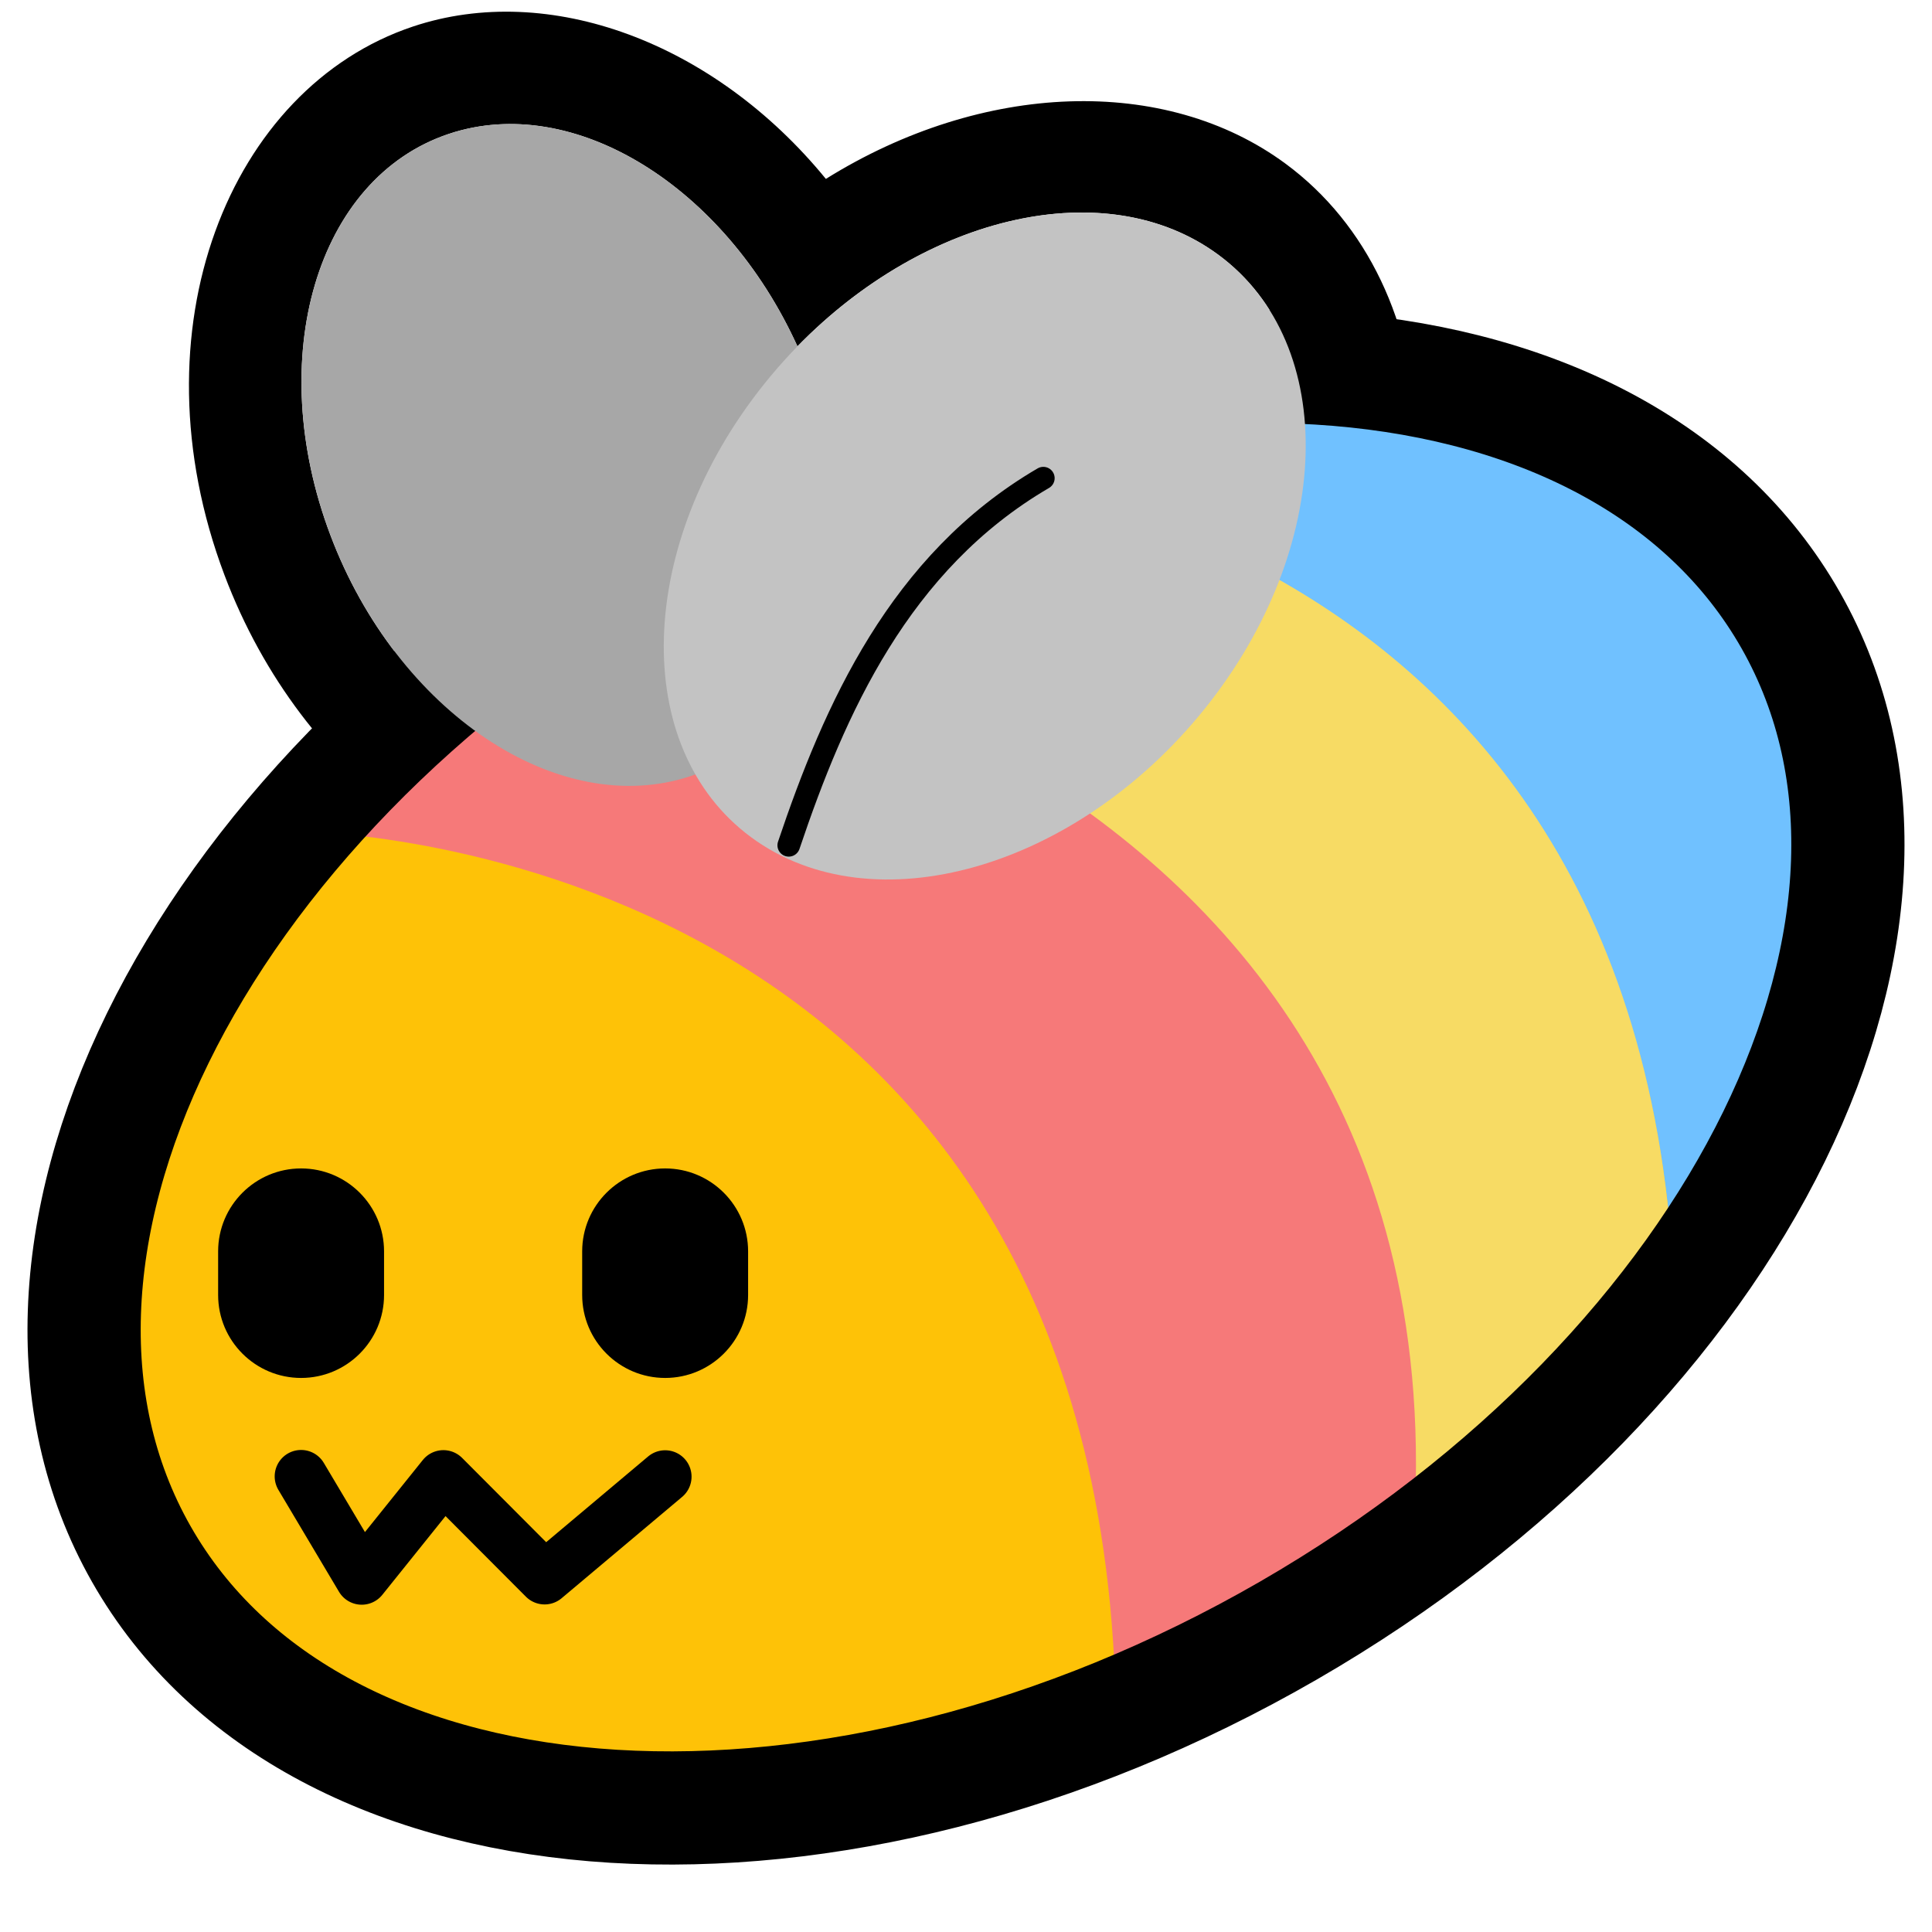
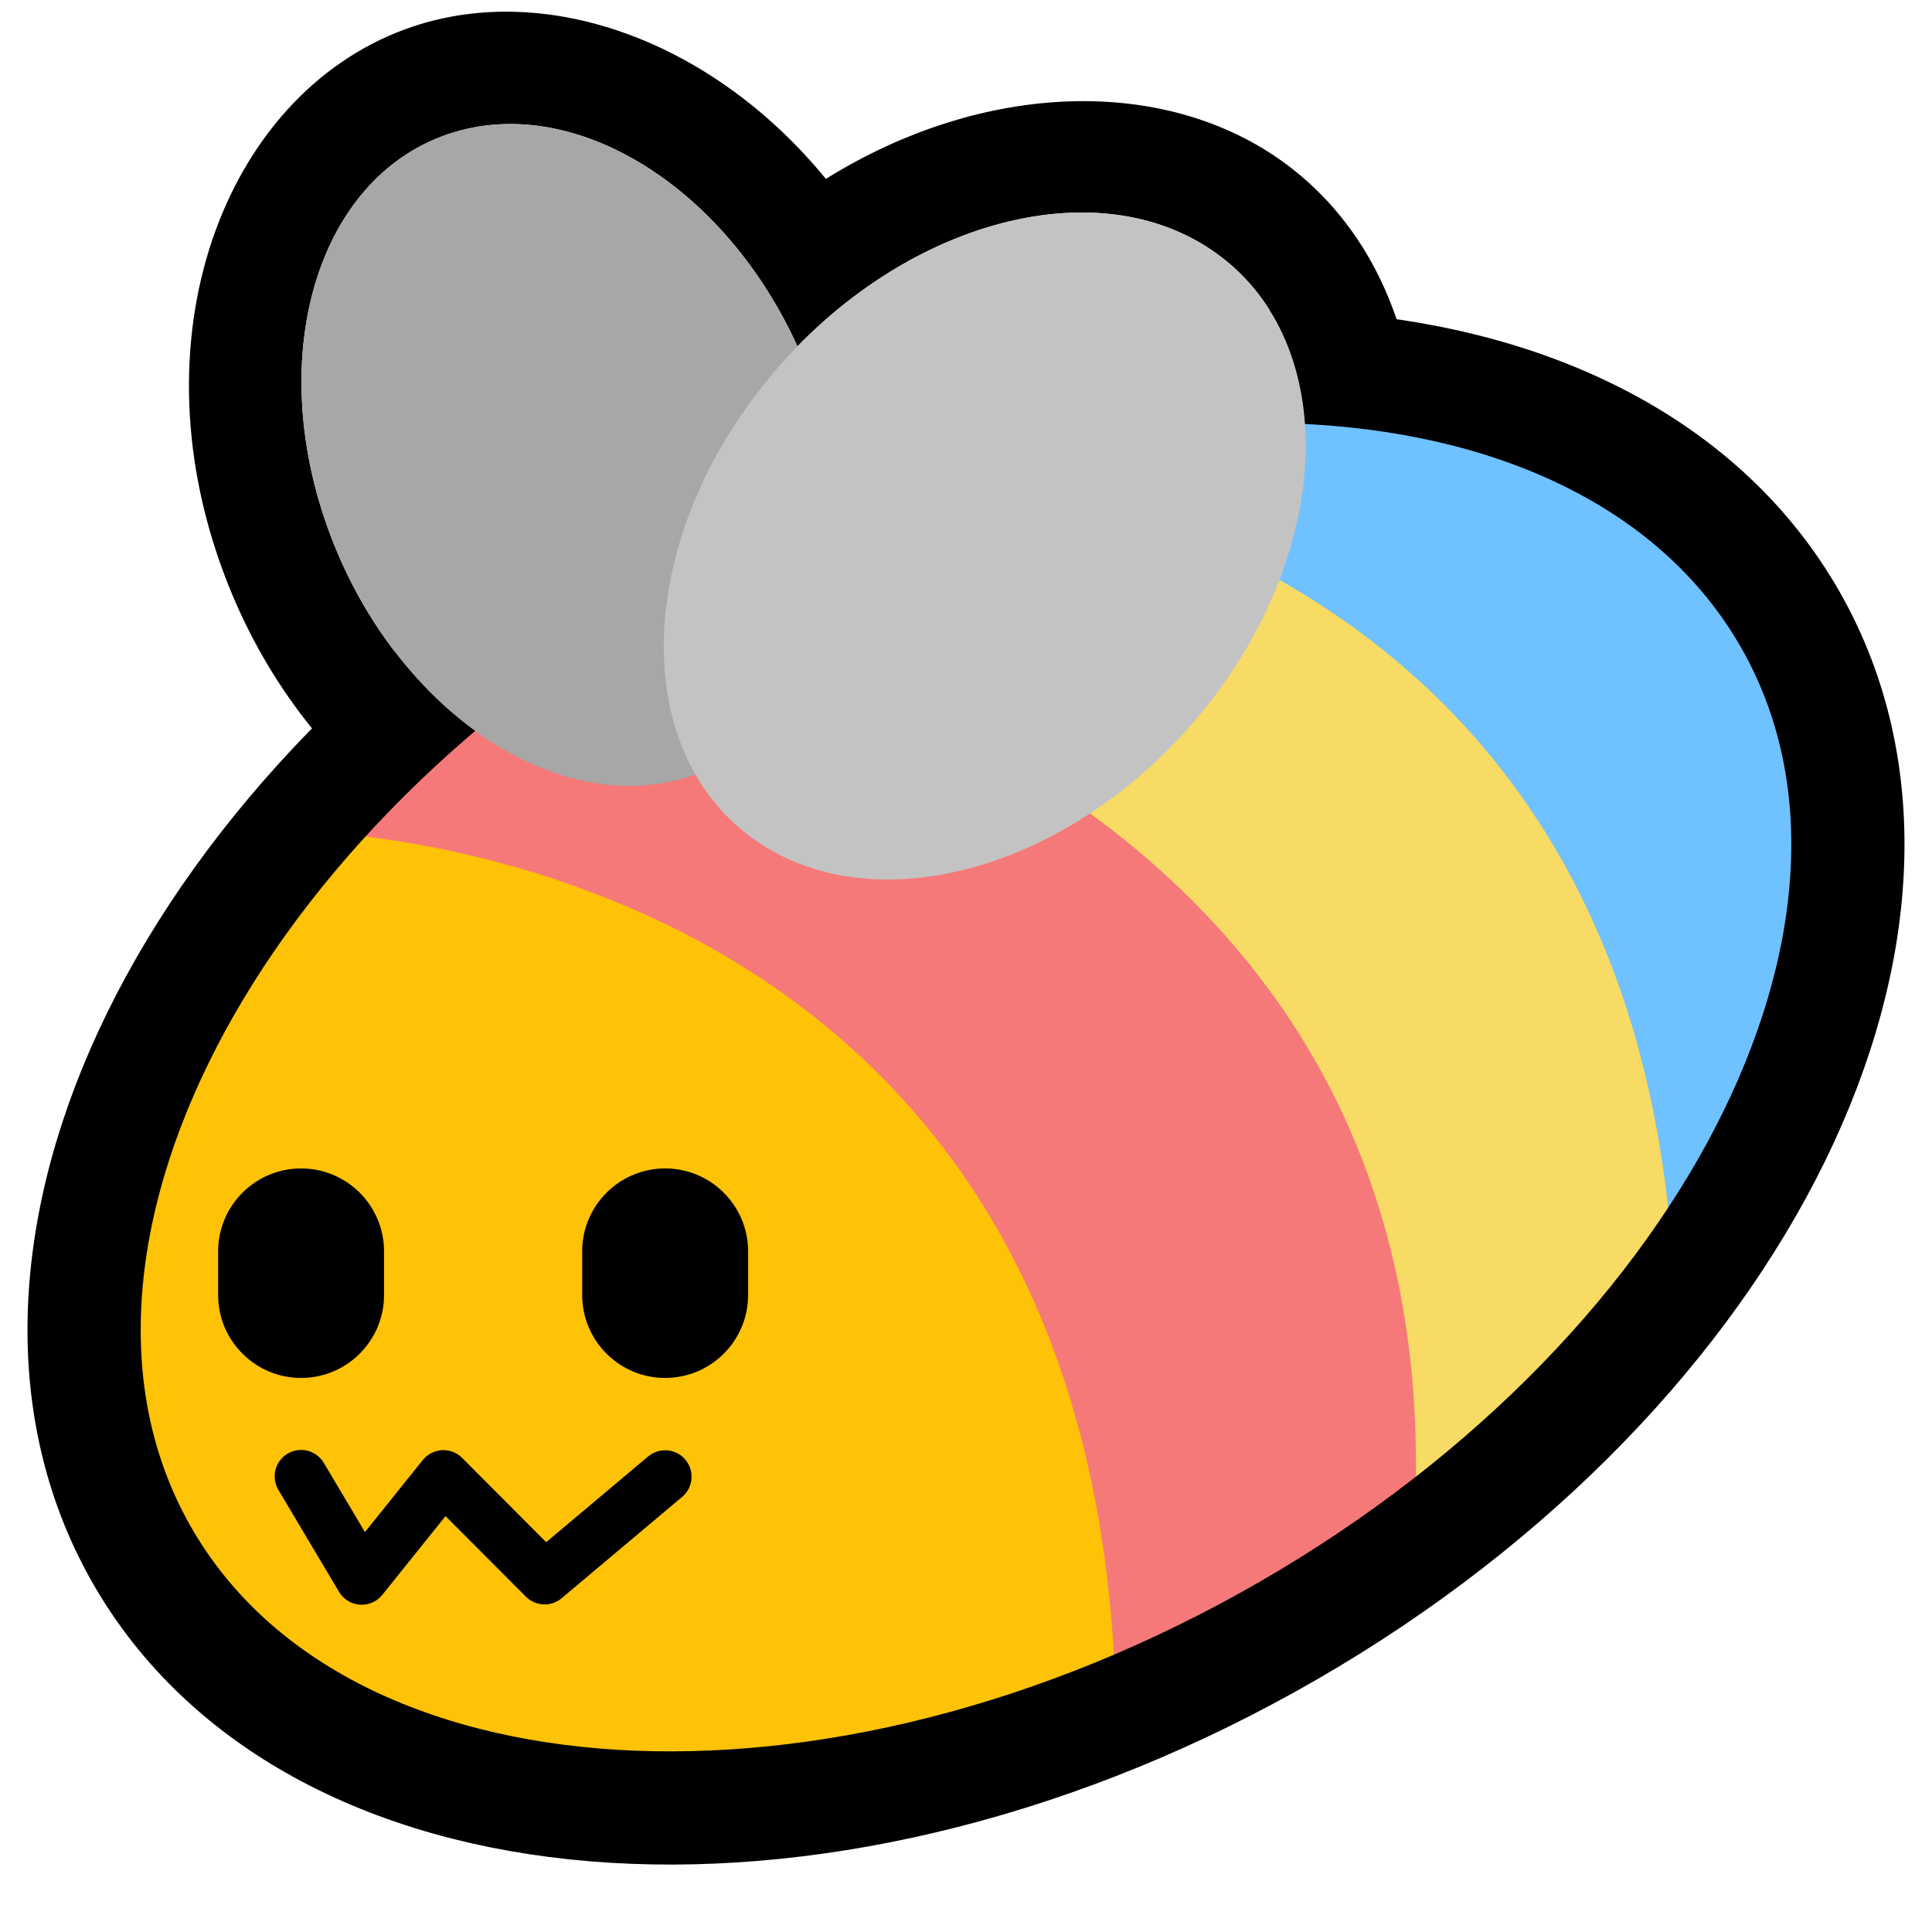
<svg xmlns="http://www.w3.org/2000/svg" width="100%" height="100%" viewBox="0 0 256 256" version="1.1" xml:space="preserve" style="fill-rule:evenodd;clip-rule:evenodd;stroke-linecap:round;stroke-linejoin:round;stroke-miterlimit:1.5;">
  <rect id="blobbee_flag_pan" x="-0" y="0" width="256" height="256" style="fill:none;" />
  <path id="Wings-outline" d="M85.911,118.96C64.22,119.951 40.081,103.608 29.74,76.187C17.462,43.633 30.423,11.638 54.705,3.519C72.712,-2.502 94.597,5.565 109.433,23.705C130.196,10.768 154.388,9.924 170.338,21.686C192.186,37.798 194.54,74.364 171.369,103.256C148.655,131.579 112.048,138.809 90.631,123.014C88.938,121.766 87.365,120.412 85.911,118.96ZM92.141,102.617C93.99,105.847 96.453,108.67 99.534,110.942C115.64,122.82 142.585,115.171 159.667,93.871C176.749,72.572 177.541,45.636 161.435,33.758C146.642,22.849 122.705,28.412 105.665,45.894C96.041,24.687 76.012,12.211 59.461,17.745C41.949,23.6 34.92,47.416 43.775,70.894C52.629,94.372 74.036,108.68 91.548,102.824C91.747,102.758 91.945,102.689 92.141,102.617Z" />
  <path id="Body" d="M85.271,72.055C145.288,37.404 213.16,41.534 236.743,81.272C260.326,121.009 230.747,181.404 170.729,216.054C110.712,250.705 42.84,246.576 19.257,206.838C-4.326,167.1 25.253,106.706 85.271,72.055Z" style="fill:rgb(254,194,7);" />
  <g id="Stripes">
    <path d="M133.743,56.022C133.757,56.012 133.782,56 133.817,55.987L136.564,54.684C136.528,54.877 136.965,55.054 137.81,55.247C160.437,51.81 268.598,42.728 235.792,148.903L221.87,171.756C217.852,63.134 116.315,64.29 116.315,64.29L133.743,56.022Z" style="fill:rgb(112,193,255);" />
    <path d="M91.396,69.531C91.409,69.518 91.444,69.507 91.499,69.498L116.315,61.404C116.314,61.364 217.925,62.995 221.87,171.756L205.074,189.432C205.065,189.742 205.054,190.053 205.043,190.364L185.883,205.054L185.836,205.054C188.545,95.255 72.517,80.689 72.517,80.689L91.396,69.531Z" style="fill:rgb(247,219,100);" />
    <path d="M55.076,94.338C55.529,94.499 57.917,94.756 61.711,95.347C57.529,94.582 55.076,94.338 55.076,94.338L72.517,80.689C74.275,79.304 195.215,94.098 187.248,204.214L168.224,216.739L147.839,225.63C145.438,111.144 40.161,110.194 40.161,110.194L55.076,94.338Z" style="fill:rgb(246,121,121);" />
  </g>
  <path id="Body-outline" d="M85.271,72.055C145.288,37.404 213.16,41.534 236.743,81.272C260.326,121.009 230.747,181.404 170.729,216.054C110.712,250.705 42.84,246.576 19.257,206.838C-4.326,167.1 25.253,106.706 85.271,72.055Z" style="fill:none;stroke:black;stroke-width:15px;" />
  <g id="Wings">
    <path id="Back-wing" d="M59.461,17.745C76.973,11.89 98.38,26.197 107.234,49.675C116.089,73.154 109.06,96.969 91.548,102.824C74.036,108.68 52.629,94.372 43.775,70.894C34.92,47.416 41.949,23.6 59.461,17.745Z" style="fill:rgb(167,167,167);" />
-     <g id="Front-wing">
-       <path id="Front-wing-main" d="M161.435,33.758C177.541,45.636 176.749,72.572 159.667,93.871C142.585,115.171 115.64,122.82 99.534,110.942C83.427,99.064 84.219,72.128 101.301,50.829C118.383,29.529 145.328,21.88 161.435,33.758Z" style="fill:rgb(195,195,195);" />
-       <path id="Front-wing-line" d="M104.514,112.007C110.565,94.044 119.172,74.5 138.246,63.36" style="fill:none;stroke:black;stroke-width:3px;" />
-     </g>
+     <path id="Front-wing" d="M161.435,33.758C177.541,45.636 176.749,72.572 159.667,93.871C142.585,115.171 115.64,122.82 99.534,110.942C83.427,99.064 84.219,72.128 101.301,50.829C118.383,29.529 145.328,21.88 161.435,33.758Z" style="fill:rgb(195,195,195);" />
  </g>
  <g id="Face">
    <path id="Mouth" d="M39.896,195.627L47.929,209.133L58.753,195.651L72.162,209.096L88.135,195.667" style="fill:none;stroke:black;stroke-width:7px;" />
    <path id="Right-eye" d="M99.128,165.816L99.128,171.592C99.128,177.659 94.202,182.585 88.135,182.585C82.068,182.585 77.142,177.659 77.142,171.592L77.142,165.816C77.142,159.749 82.068,154.823 88.135,154.823C94.202,154.823 99.128,159.749 99.128,165.816Z" />
    <path id="Left-eye" d="M50.889,165.816L50.889,171.592C50.889,177.659 45.963,182.585 39.896,182.585C33.828,182.585 28.903,177.659 28.903,171.592L28.903,165.816C28.903,159.749 33.828,154.823 39.896,154.823C45.963,154.823 50.889,159.749 50.889,165.816Z" />
  </g>
</svg>
